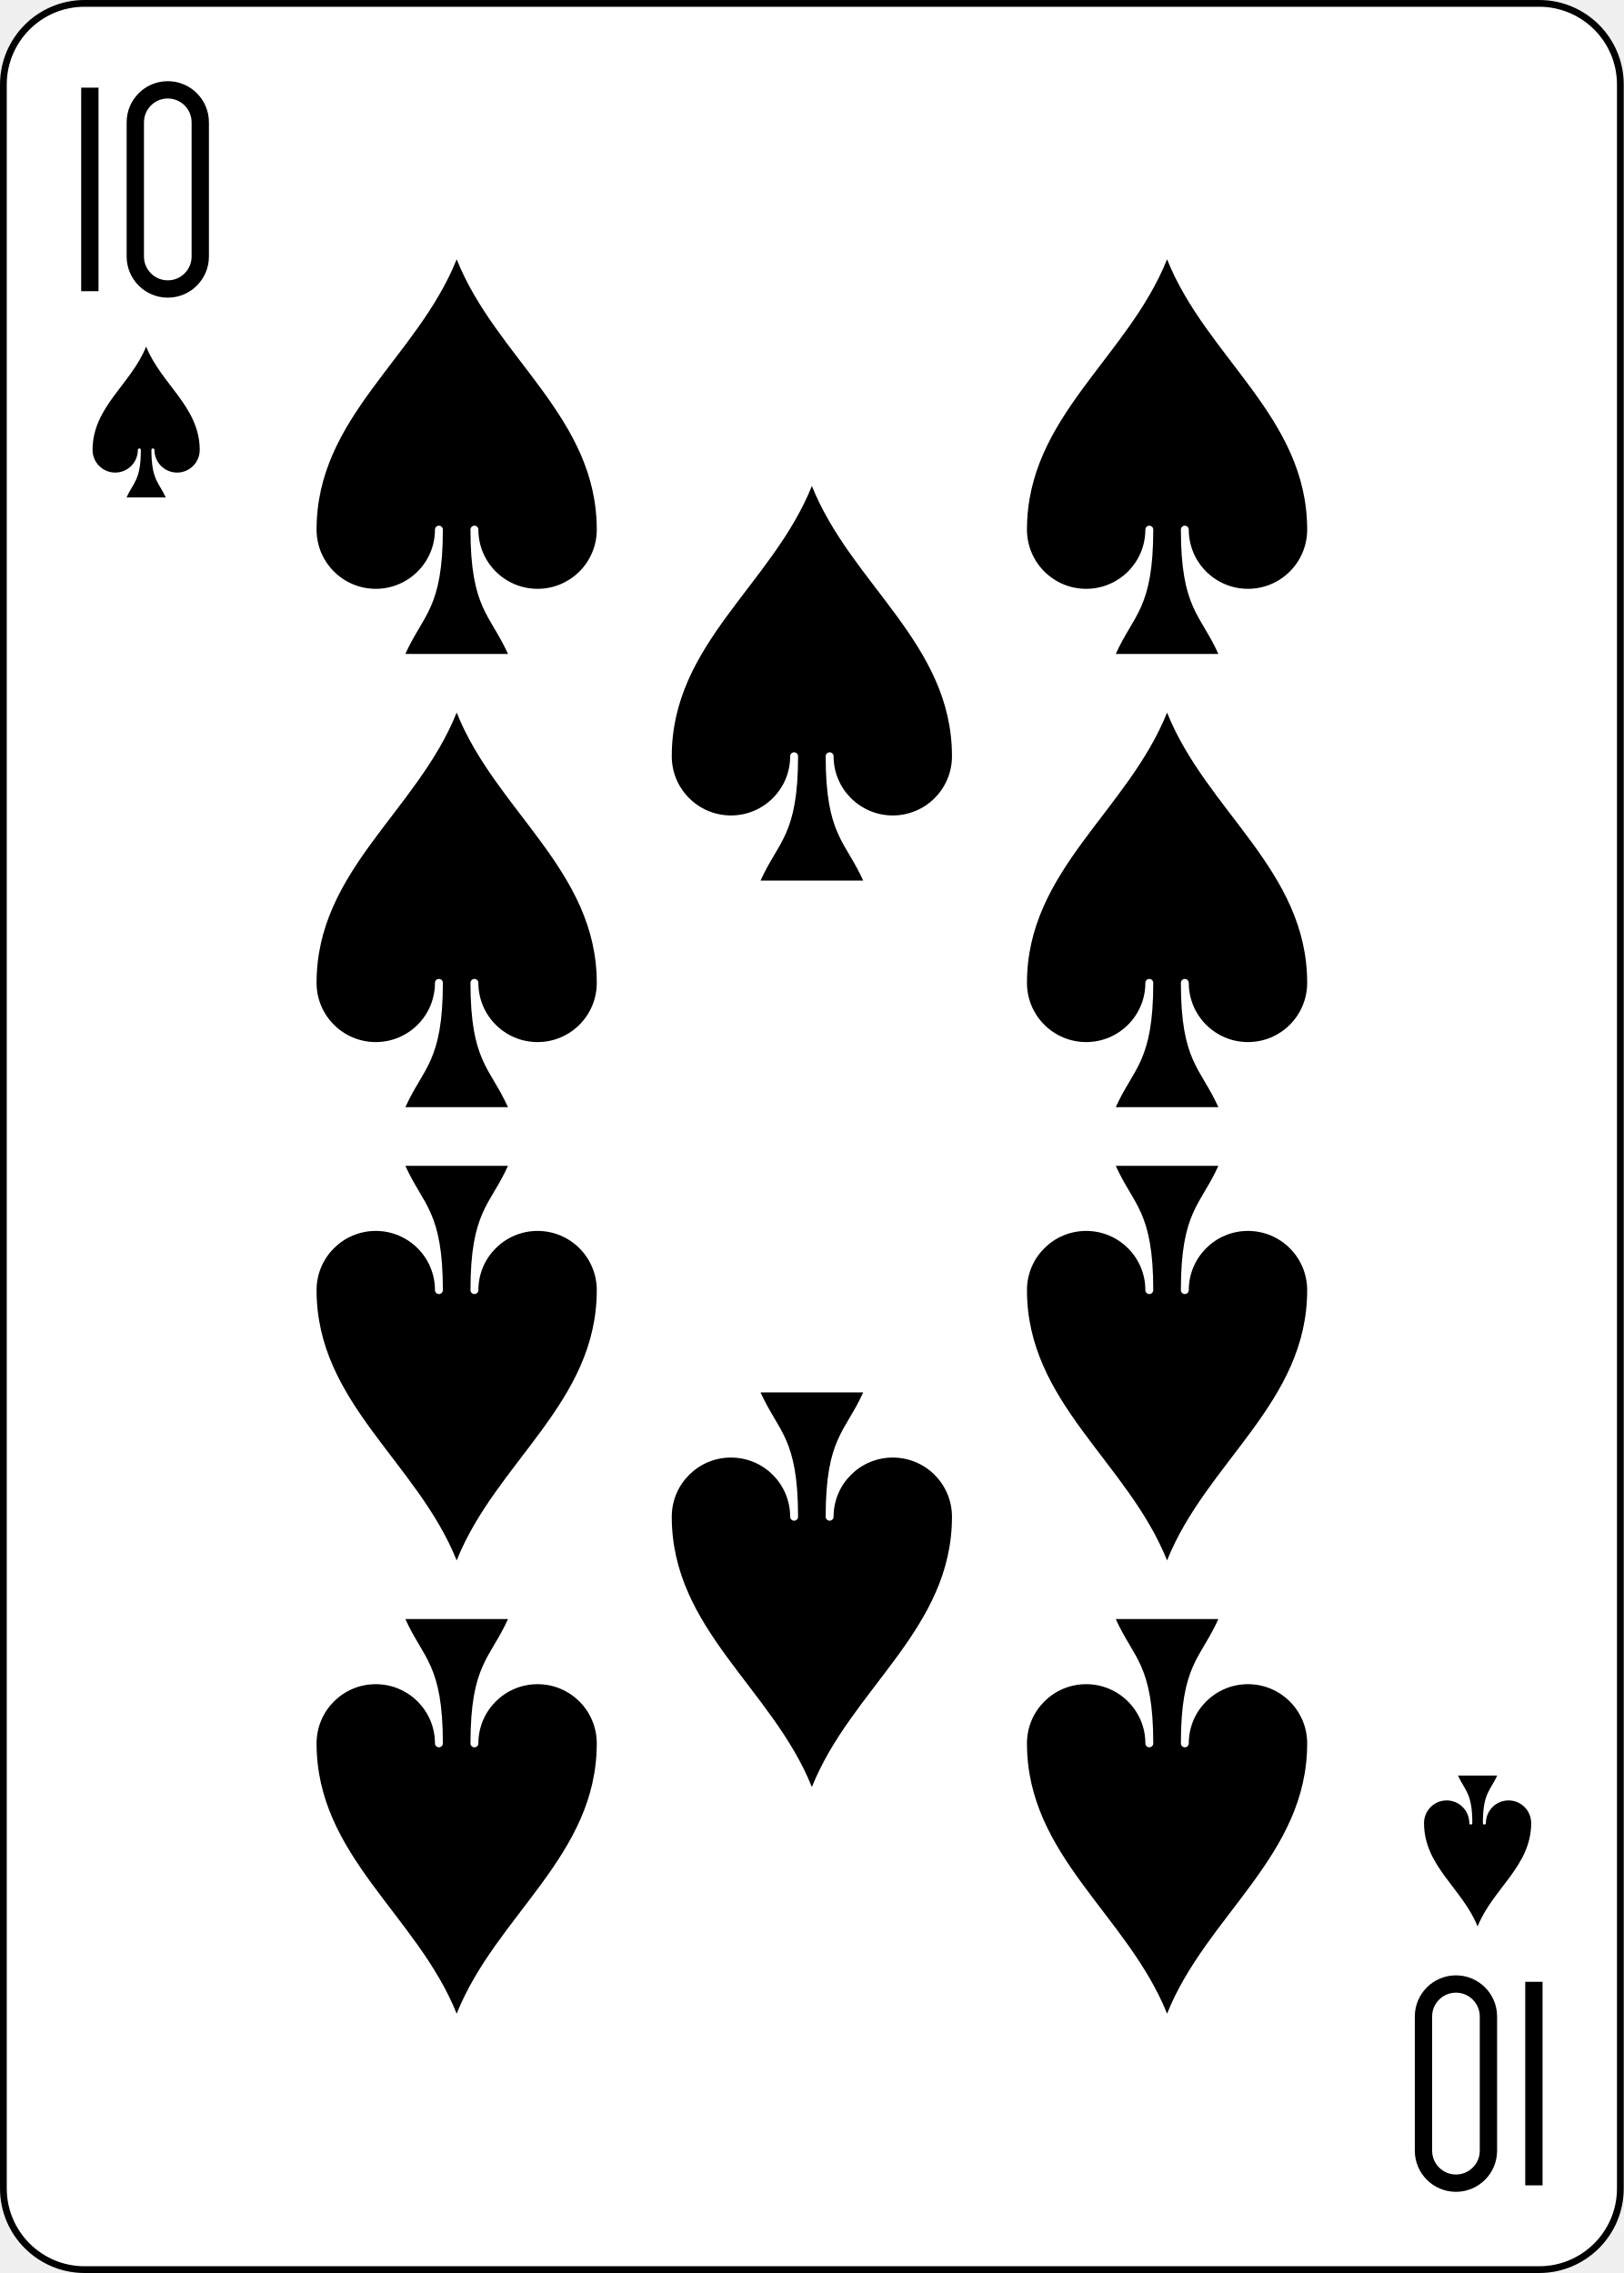
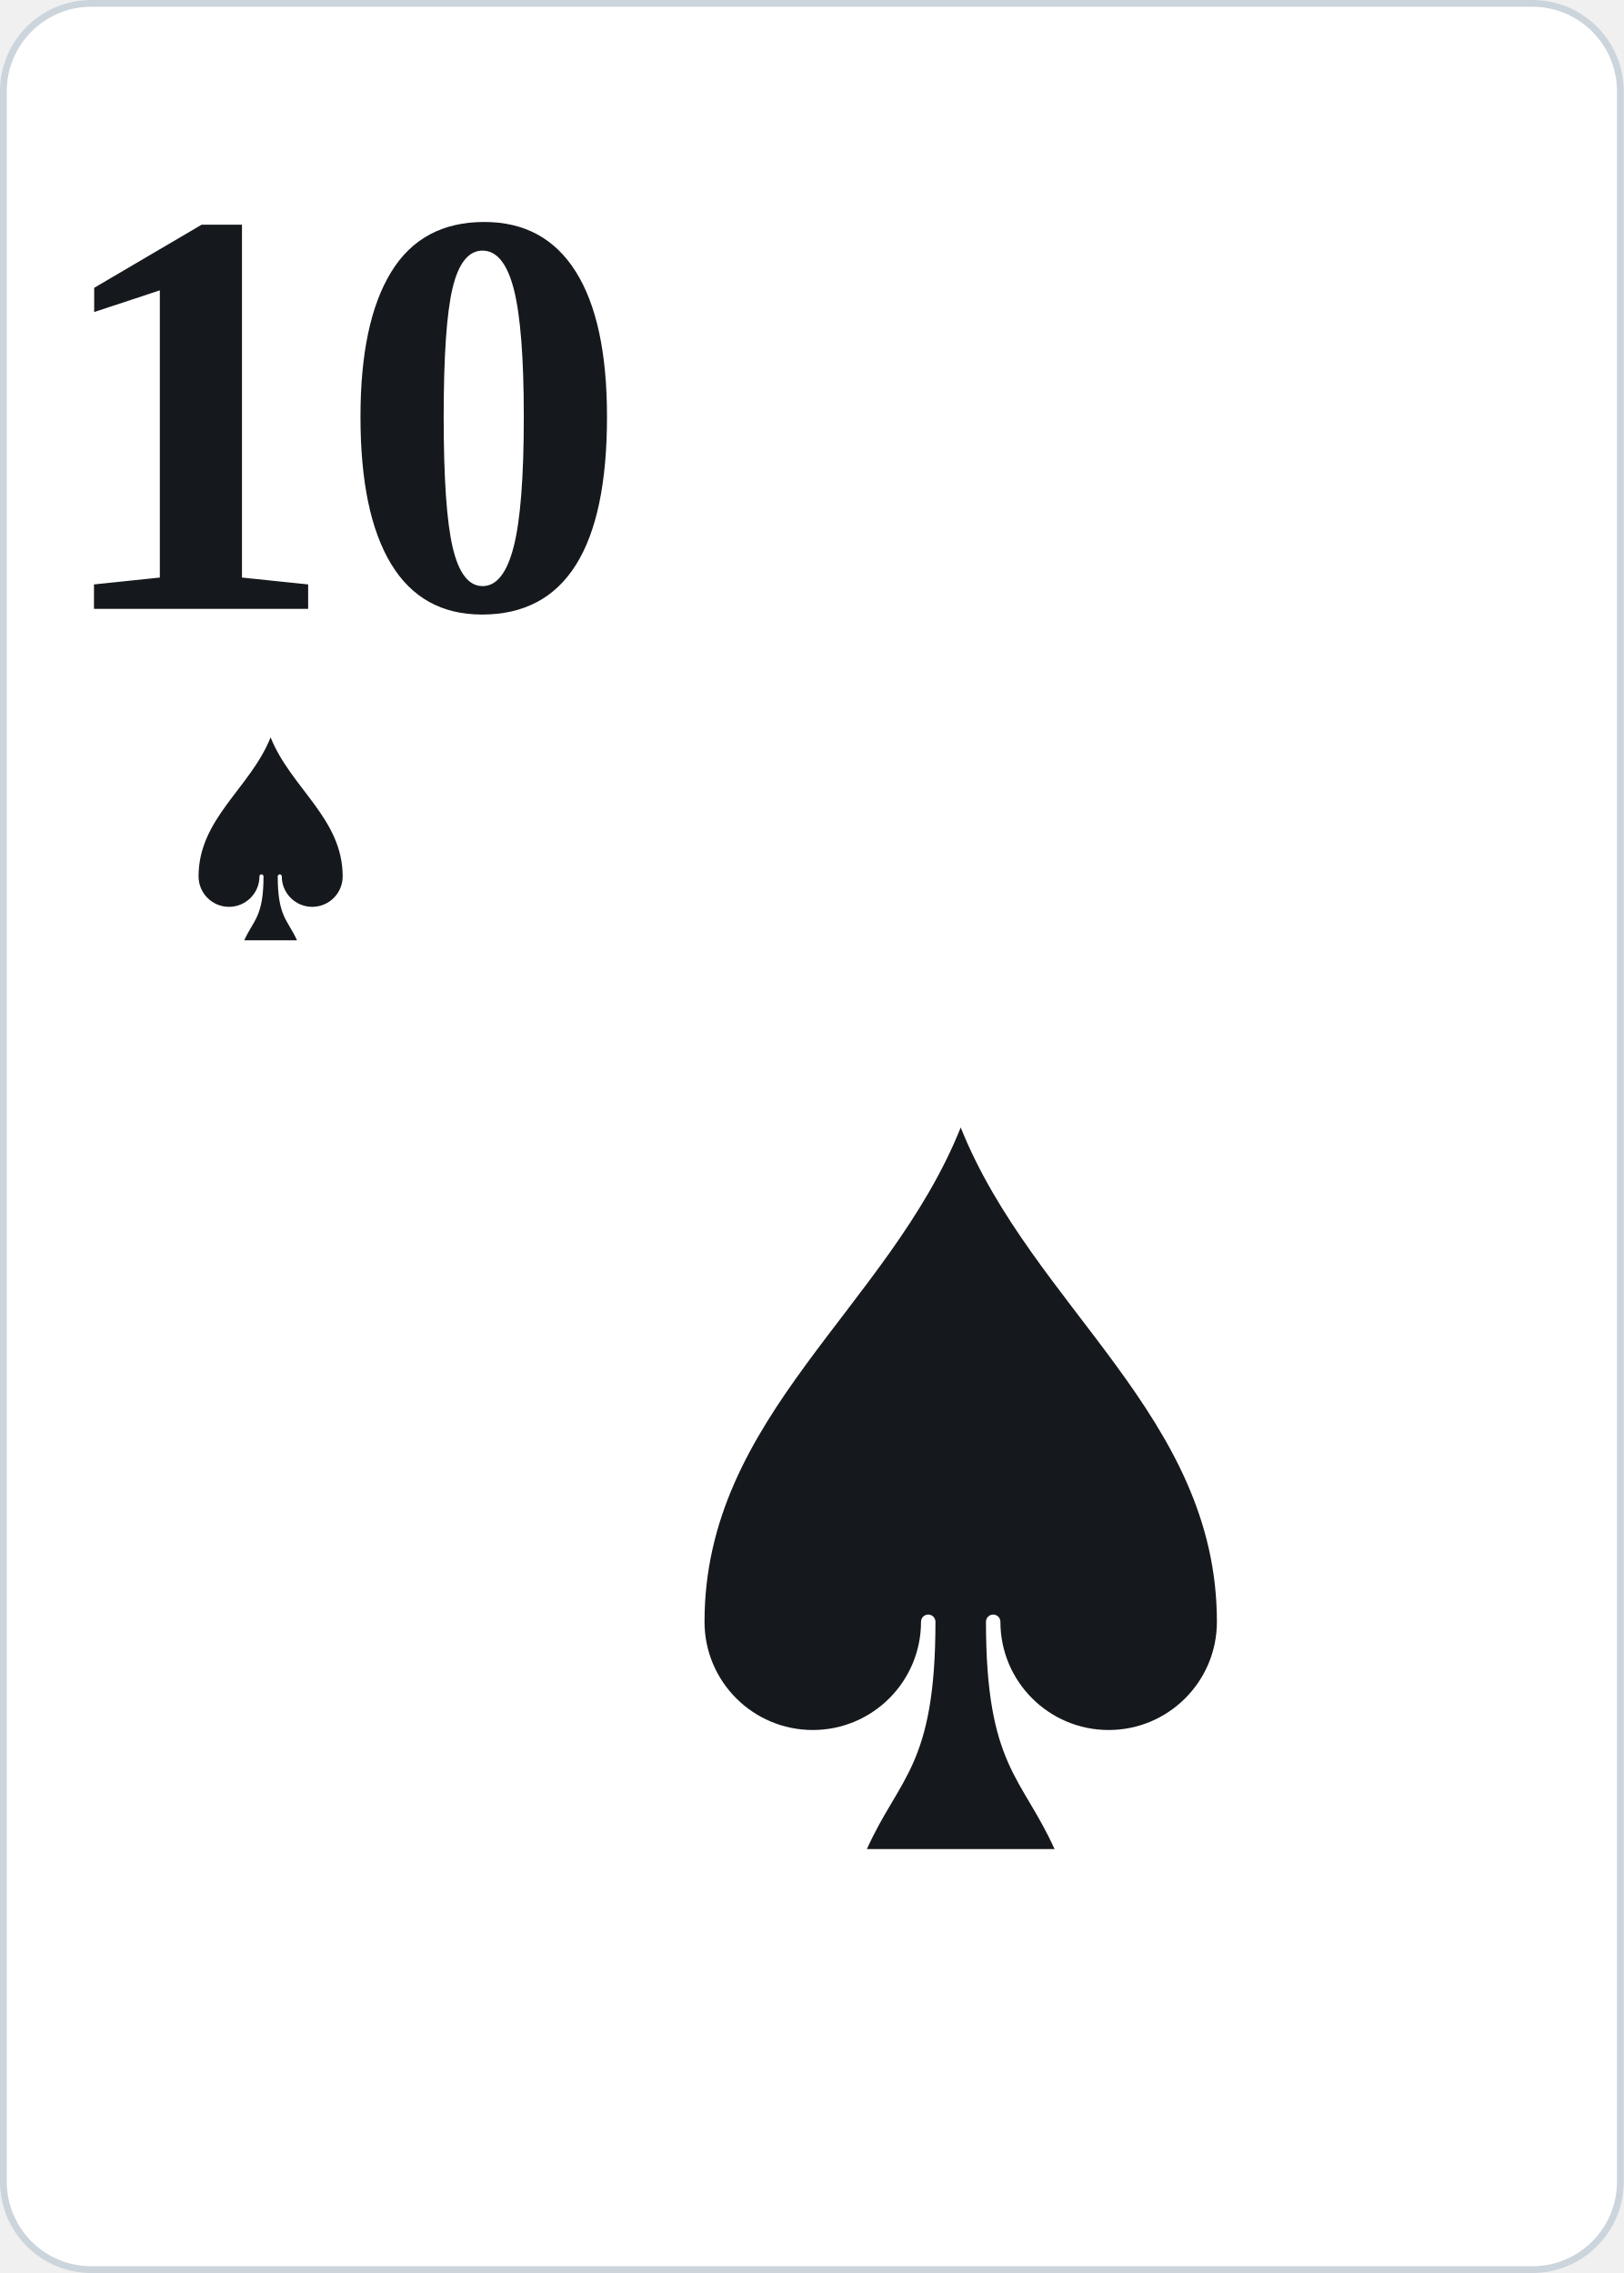
- <svg xmlns="http://www.w3.org/2000/svg" xmlns:xlink="http://www.w3.org/1999/xlink" class="card" face="TS" height="3.5in" preserveAspectRatio="none" viewBox="-120 -168 240 336" width="2.5in">
+ <svg xmlns="http://www.w3.org/2000/svg" xmlns:xlink="http://www.w3.org/1999/xlink" class="card" face="TS" width="2.5in" height="3.5in" viewBox="-120 -168 240 336">
  <defs>
-     <symbol id="SST" viewBox="-600 -600 1200 1200" preserveAspectRatio="xMinYMid">
-       <path d="M0 -500C100 -250 355 -100 355 185A150 150 0 0 1 55 185A10 10 0 0 0 35 185C35 385 85 400 130 500L-130 500C-85 400 -35 385 -35 185A10 10 0 0 0 -55 185A150 150 0 0 1 -355 185C-355 -100 -100 -250 0 -500Z" fill="black" />
+     <symbol id="pS" viewBox="-600 -600 1200 1200">
+       <path d="M0 -500C100 -250 355 -100 355 185A150 150 0 0 1 55 185A10 10 0 0 0 35 185C35 385 85 400 130 500L-130 500C-85 400 -35 385 -35 185A10 10 0 0 0 -55 185A150 150 0 0 1 -355 185C-355 -100 -100 -250 0 -500Z" fill="#15181c" />
    </symbol>
-     <symbol id="VST" viewBox="-500 -500 1000 1000" preserveAspectRatio="xMinYMid">
-       <path d="M-260 430L-260 -430M-50 0L-50 -310A150 150 0 0 1 250 -310L250 310A150 150 0 0 1 -50 310Z" stroke="black" stroke-width="80" stroke-linecap="square" stroke-miterlimit="1.5" fill="none" />
-     </symbol>
+     <g id="iST">
+       <text x="-70" y="-78" font-family="Georgia,'Times New Roman',Times,serif" font-size="86" font-weight="700" text-anchor="middle" textLength="94" lengthAdjust="spacingAndGlyphs" fill="#15181c">10</text>
+       <use xlink:href="#pS" x="-98" y="-62" width="36" height="36" />
+     </g>
  </defs>
-   <rect width="239" height="335" x="-119.5" y="-167.5" rx="12" ry="12" fill="white" stroke="black" />
-   <use xlink:href="#VST" height="32" width="32" x="-114.4" y="-156" />
-   <use xlink:href="#SST" height="26.769" width="26.769" x="-111.784" y="-119" />
-   <use xlink:href="#SST" height="70" width="70" x="-87.501" y="-135.501" />
-   <use xlink:href="#SST" height="70" width="70" x="17.501" y="-135.501" />
-   <use xlink:href="#SST" height="70" width="70" x="-87.501" y="-68.5" />
-   <use xlink:href="#SST" height="70" width="70" x="17.501" y="-68.5" />
-   <use xlink:href="#SST" height="70" width="70" x="-35" y="-102" />
-   <g transform="rotate(180)">
-     <use xlink:href="#VST" height="32" width="32" x="-114.4" y="-156" />
-     <use xlink:href="#SST" height="26.769" width="26.769" x="-111.784" y="-119" />
-     <use xlink:href="#SST" height="70" width="70" x="-87.501" y="-135.501" />
-     <use xlink:href="#SST" height="70" width="70" x="17.501" y="-135.501" />
-     <use xlink:href="#SST" height="70" width="70" x="-87.501" y="-68.5" />
-     <use xlink:href="#SST" height="70" width="70" x="17.501" y="-68.5" />
-     <use xlink:href="#SST" height="70" width="70" x="-35" y="-102" />
-   </g>
+   <rect x="-119.5" y="-167.5" width="239" height="335" rx="13" ry="13" fill="#ffffff" stroke="#ccd4dc" />
+   <use xlink:href="#iST" />
+   <use xlink:href="#pS" x="-42" y="-12" width="128" height="128" />
</svg>
